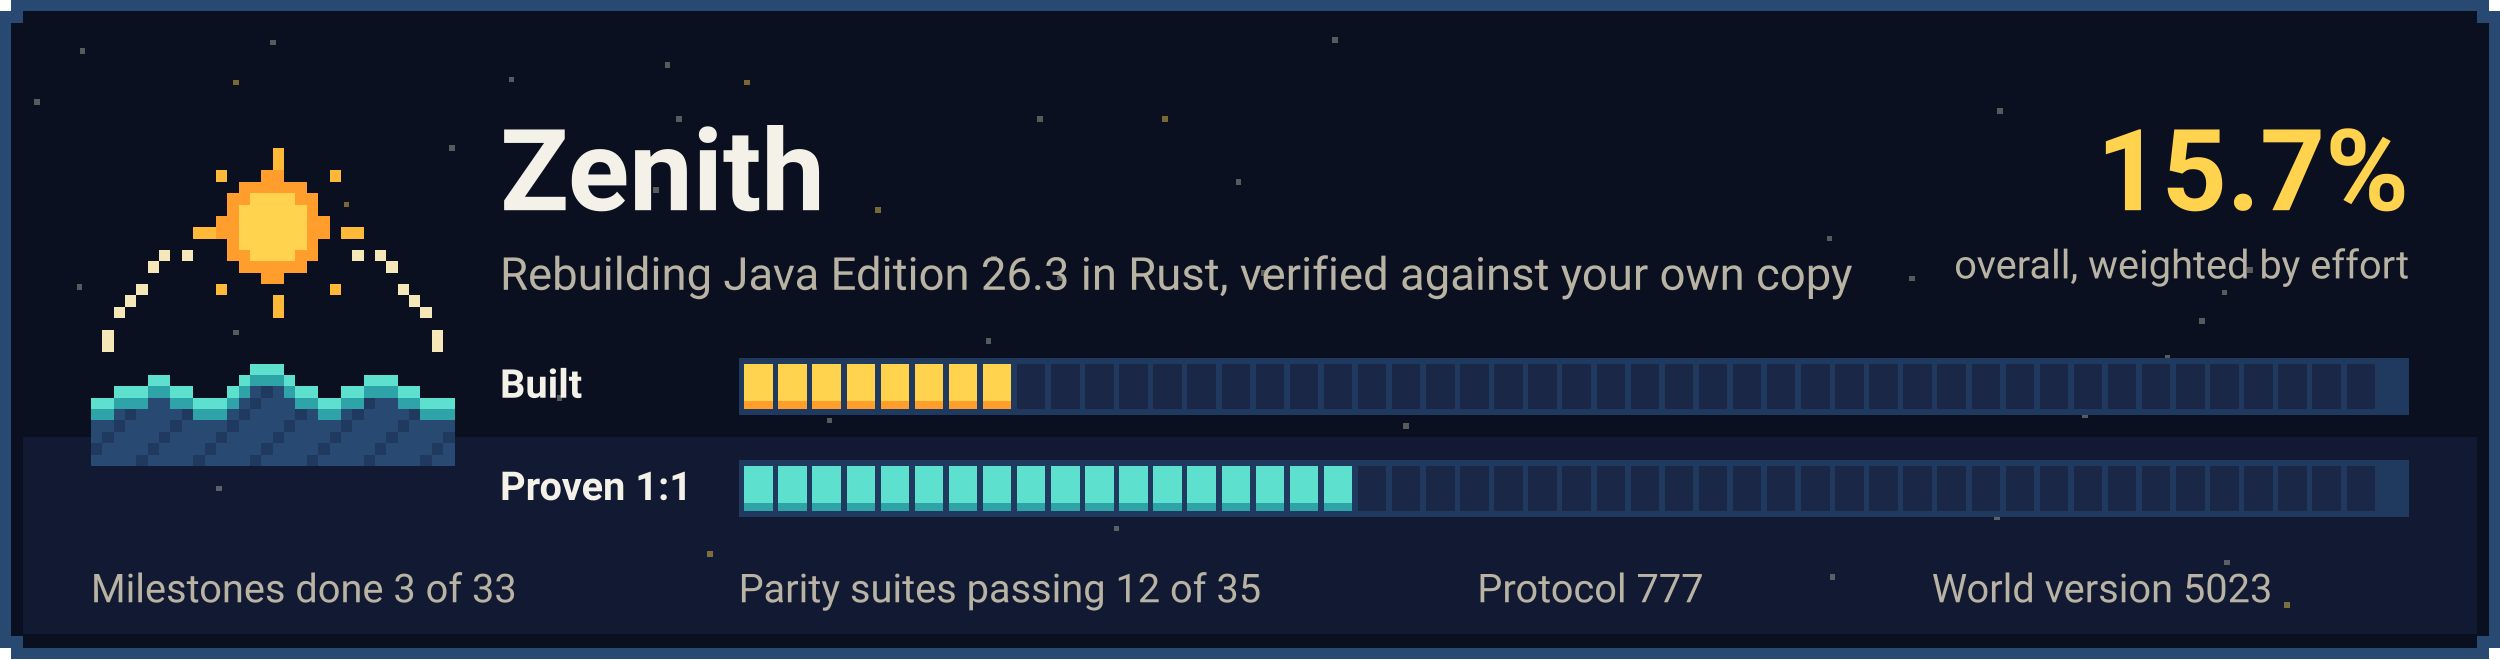
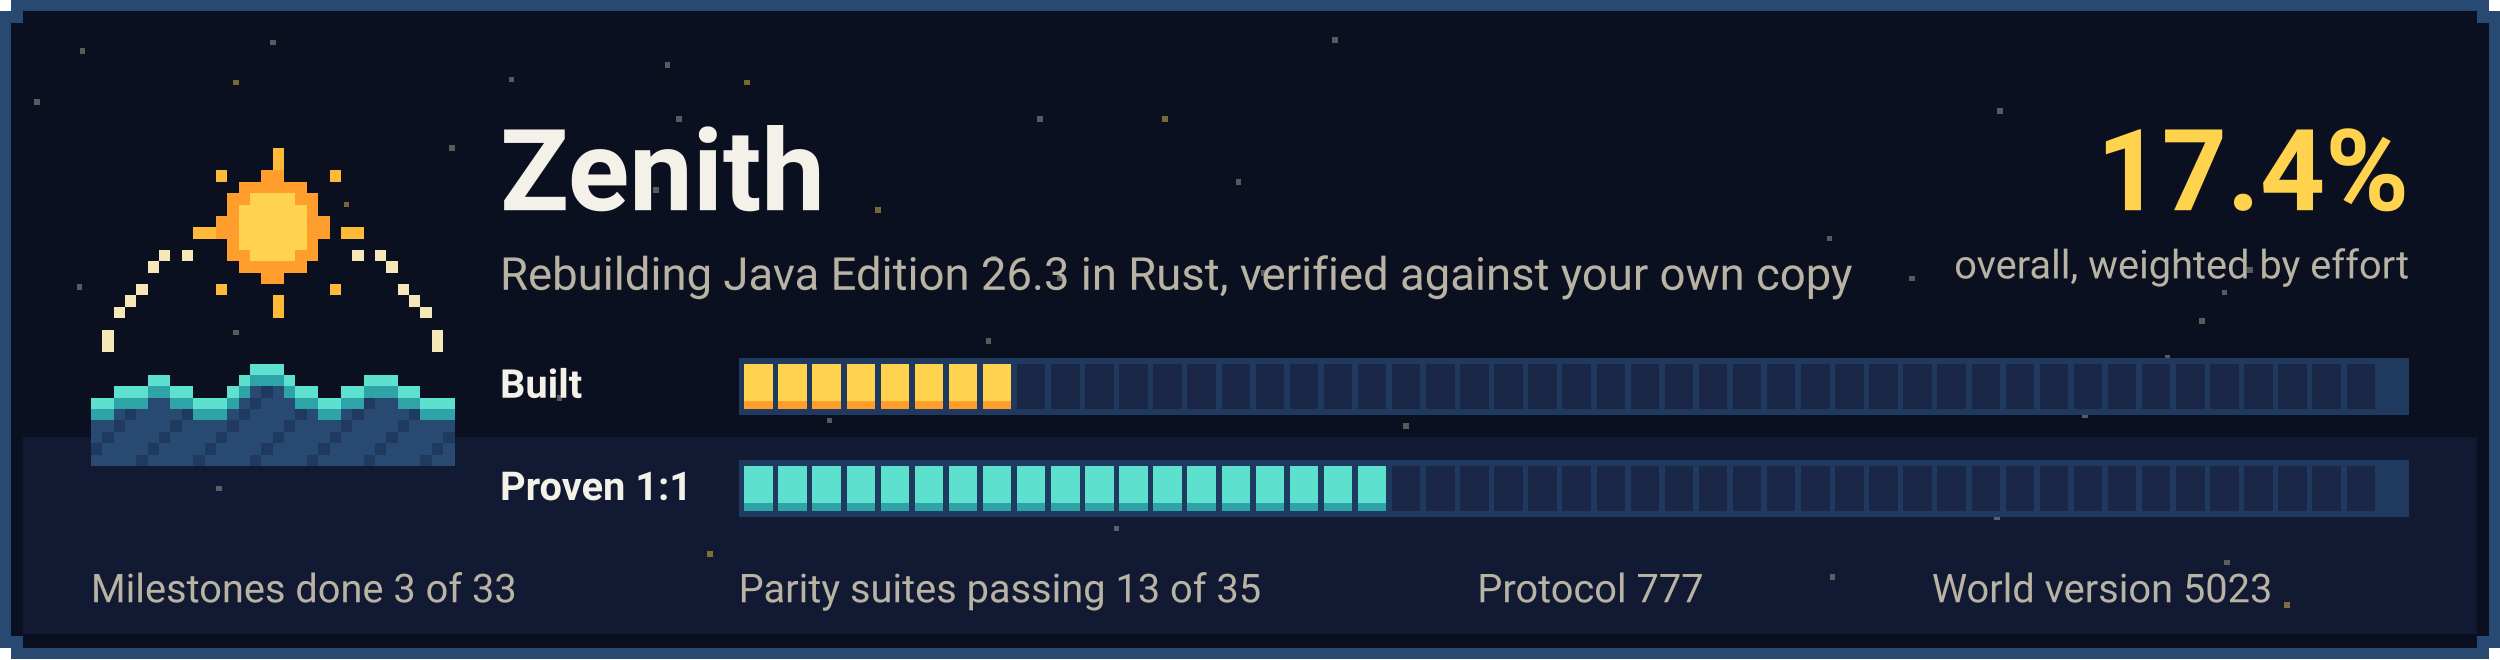
<svg xmlns="http://www.w3.org/2000/svg" width="880" height="232" viewBox="0 0 880 232" shape-rendering="crispEdges">
  <rect x="4" y="0" width="872" height="232" fill="#284A72" />
  <rect x="0" y="4" width="880" height="224" fill="#284A72" />
  <rect x="8" y="4" width="864" height="224" fill="#0B1020" />
  <rect x="4" y="8" width="872" height="216" fill="#0B1020" />
  <rect x="8" y="154" width="864" height="69" fill="#121A33" />
  <rect x="249" y="194" width="2" height="2" fill="#FFD34D" opacity="0.45" />
  <rect x="783" y="197" width="2" height="2" fill="#B9B3A3" opacity="0.45" />
  <rect x="409" y="41" width="2" height="2" fill="#FFD34D" opacity="0.45" />
  <rect x="703" y="38" width="2" height="2" fill="#B9B3A3" opacity="0.45" />
  <rect x="494" y="149" width="2" height="2" fill="#B9B3A3" opacity="0.45" />
  <rect x="702" y="181" width="2" height="2" fill="#B9B3A3" opacity="0.45" />
  <rect x="308" y="73" width="2" height="2" fill="#FFD34D" opacity="0.45" />
  <rect x="121" y="71" width="2" height="2" fill="#FFD34D" opacity="0.45" />
  <rect x="392" y="185" width="2" height="2" fill="#B9B3A3" opacity="0.45" />
  <rect x="435" y="63" width="2" height="2" fill="#B9B3A3" opacity="0.45" />
  <rect x="349" y="90" width="2" height="2" fill="#B9B3A3" opacity="0.45" />
  <rect x="672" y="97" width="2" height="2" fill="#B9B3A3" opacity="0.45" />
  <rect x="95" y="14" width="2" height="2" fill="#B9B3A3" opacity="0.45" />
  <rect x="28" y="17" width="2" height="2" fill="#B9B3A3" opacity="0.45" />
  <rect x="179" y="27" width="2" height="2" fill="#B9B3A3" opacity="0.45" />
  <rect x="12" y="35" width="2" height="2" fill="#B9B3A3" opacity="0.45" />
  <rect x="27" y="100" width="2" height="2" fill="#B9B3A3" opacity="0.45" />
  <rect x="82" y="28" width="2" height="2" fill="#FFD34D" opacity="0.45" />
  <rect x="597" y="126" width="2" height="2" fill="#B9B3A3" opacity="0.45" />
  <rect x="444" y="95" width="2" height="2" fill="#B9B3A3" opacity="0.45" />
  <rect x="76" y="171" width="2" height="2" fill="#B9B3A3" opacity="0.45" />
  <rect x="774" y="112" width="2" height="2" fill="#B9B3A3" opacity="0.45" />
  <rect x="733" y="145" width="2" height="2" fill="#B9B3A3" opacity="0.45" />
  <rect x="82" y="116" width="2" height="2" fill="#B9B3A3" opacity="0.45" />
  <rect x="643" y="83" width="2" height="2" fill="#B9B3A3" opacity="0.45" />
  <rect x="334" y="126" width="2" height="2" fill="#B9B3A3" opacity="0.45" />
  <rect x="234" y="22" width="2" height="2" fill="#B9B3A3" opacity="0.45" />
  <rect x="605" y="130" width="2" height="2" fill="#B9B3A3" opacity="0.45" />
  <rect x="262" y="28" width="2" height="2" fill="#FFD34D" opacity="0.45" />
  <rect x="804" y="212" width="2" height="2" fill="#FFD34D" opacity="0.45" />
  <rect x="363" y="139" width="2" height="2" fill="#B9B3A3" opacity="0.45" />
  <rect x="365" y="41" width="2" height="2" fill="#B9B3A3" opacity="0.45" />
  <rect x="782" y="102" width="2" height="2" fill="#B9B3A3" opacity="0.45" />
  <rect x="158" y="51" width="2" height="2" fill="#B9B3A3" opacity="0.45" />
  <rect x="466" y="162" width="2" height="2" fill="#B9B3A3" opacity="0.45" />
  <rect x="194" y="72" width="2" height="2" fill="#FFD34D" opacity="0.45" />
  <rect x="467" y="129" width="2" height="2" fill="#B9B3A3" opacity="0.45" />
  <rect x="37" y="156" width="2" height="2" fill="#B9B3A3" opacity="0.45" />
  <rect x="238" y="41" width="2" height="2" fill="#B9B3A3" opacity="0.45" />
  <rect x="372" y="97" width="2" height="2" fill="#B9B3A3" opacity="0.45" />
  <rect x="469" y="13" width="2" height="2" fill="#B9B3A3" opacity="0.45" />
  <rect x="762" y="125" width="2" height="2" fill="#B9B3A3" opacity="0.45" />
  <rect x="230" y="66" width="2" height="2" fill="#B9B3A3" opacity="0.45" />
  <rect x="291" y="147" width="2" height="2" fill="#B9B3A3" opacity="0.45" />
  <rect x="644" y="202" width="2" height="2" fill="#B9B3A3" opacity="0.45" />
  <rect x="347" y="119" width="2" height="2" fill="#B9B3A3" opacity="0.45" />
  <rect x="196" y="139" width="2" height="2" fill="#B9B3A3" opacity="0.45" />
  <rect x="791" y="94" width="2" height="2" fill="#B9B3A3" opacity="0.45" />
  <g transform="translate(32 36) scale(4)">
    <rect x="16" y="4" width="1" height="1" fill="#FFB938" />
    <rect x="16" y="5" width="1" height="1" fill="#FFB938" />
    <rect x="11" y="6" width="1" height="1" fill="#FFB938" />
    <rect x="15" y="6" width="1" height="1" fill="#FF9E2C" />
    <rect x="16" y="6" width="1" height="1" fill="#FF9E2C" />
    <rect x="21" y="6" width="1" height="1" fill="#FFB938" />
    <rect x="13" y="7" width="1" height="1" fill="#FF9E2C" />
    <rect x="14" y="7" width="1" height="1" fill="#FF9E2C" />
    <rect x="15" y="7" width="1" height="1" fill="#FF9E2C" />
    <rect x="16" y="7" width="1" height="1" fill="#FF9E2C" />
    <rect x="17" y="7" width="1" height="1" fill="#FF9E2C" />
    <rect x="18" y="7" width="1" height="1" fill="#FF9E2C" />
    <rect x="12" y="8" width="1" height="1" fill="#FF9E2C" />
    <rect x="13" y="8" width="1" height="1" fill="#FF9E2C" />
    <rect x="14" y="8" width="1" height="1" fill="#FFD34D" />
    <rect x="15" y="8" width="1" height="1" fill="#FFD34D" />
    <rect x="16" y="8" width="1" height="1" fill="#FFD34D" />
    <rect x="17" y="8" width="1" height="1" fill="#FFD34D" />
    <rect x="18" y="8" width="1" height="1" fill="#FF9E2C" />
    <rect x="19" y="8" width="1" height="1" fill="#FF9E2C" />
    <rect x="12" y="9" width="1" height="1" fill="#FF9E2C" />
    <rect x="13" y="9" width="1" height="1" fill="#FFD34D" />
    <rect x="14" y="9" width="1" height="1" fill="#FFD34D" />
    <rect x="15" y="9" width="1" height="1" fill="#FFD34D" />
    <rect x="16" y="9" width="1" height="1" fill="#FFD34D" />
    <rect x="17" y="9" width="1" height="1" fill="#FFD34D" />
    <rect x="18" y="9" width="1" height="1" fill="#FFD34D" />
    <rect x="19" y="9" width="1" height="1" fill="#FF9E2C" />
    <rect x="11" y="10" width="1" height="1" fill="#FF9E2C" />
    <rect x="12" y="10" width="1" height="1" fill="#FF9E2C" />
    <rect x="13" y="10" width="1" height="1" fill="#FFD34D" />
    <rect x="14" y="10" width="1" height="1" fill="#FFD34D" />
    <rect x="15" y="10" width="1" height="1" fill="#FFD34D" />
    <rect x="16" y="10" width="1" height="1" fill="#FFD34D" />
    <rect x="17" y="10" width="1" height="1" fill="#FFD34D" />
    <rect x="18" y="10" width="1" height="1" fill="#FFD34D" />
    <rect x="19" y="10" width="1" height="1" fill="#FF9E2C" />
    <rect x="20" y="10" width="1" height="1" fill="#FF9E2C" />
    <rect x="9" y="11" width="1" height="1" fill="#FFB938" />
    <rect x="10" y="11" width="1" height="1" fill="#FFB938" />
    <rect x="11" y="11" width="1" height="1" fill="#FF9E2C" />
    <rect x="12" y="11" width="1" height="1" fill="#FF9E2C" />
    <rect x="13" y="11" width="1" height="1" fill="#FFD34D" />
    <rect x="14" y="11" width="1" height="1" fill="#FFD34D" />
    <rect x="15" y="11" width="1" height="1" fill="#FFD34D" />
    <rect x="16" y="11" width="1" height="1" fill="#FFD34D" />
    <rect x="17" y="11" width="1" height="1" fill="#FFD34D" />
    <rect x="18" y="11" width="1" height="1" fill="#FFD34D" />
    <rect x="19" y="11" width="1" height="1" fill="#FF9E2C" />
    <rect x="20" y="11" width="1" height="1" fill="#FF9E2C" />
    <rect x="22" y="11" width="1" height="1" fill="#FFB938" />
    <rect x="23" y="11" width="1" height="1" fill="#FFB938" />
    <rect x="12" y="12" width="1" height="1" fill="#FF9E2C" />
    <rect x="13" y="12" width="1" height="1" fill="#FFD34D" />
    <rect x="14" y="12" width="1" height="1" fill="#FFD34D" />
    <rect x="15" y="12" width="1" height="1" fill="#FFD34D" />
    <rect x="16" y="12" width="1" height="1" fill="#FFD34D" />
    <rect x="17" y="12" width="1" height="1" fill="#FFD34D" />
    <rect x="18" y="12" width="1" height="1" fill="#FFD34D" />
    <rect x="19" y="12" width="1" height="1" fill="#FF9E2C" />
    <rect x="6" y="13" width="1" height="1" fill="#F6E7B8" />
    <rect x="8" y="13" width="1" height="1" fill="#F6E7B8" />
    <rect x="12" y="13" width="1" height="1" fill="#FF9E2C" />
    <rect x="13" y="13" width="1" height="1" fill="#FF9E2C" />
    <rect x="14" y="13" width="1" height="1" fill="#FFD34D" />
    <rect x="15" y="13" width="1" height="1" fill="#FFD34D" />
    <rect x="16" y="13" width="1" height="1" fill="#FFD34D" />
    <rect x="17" y="13" width="1" height="1" fill="#FFD34D" />
    <rect x="18" y="13" width="1" height="1" fill="#FF9E2C" />
    <rect x="19" y="13" width="1" height="1" fill="#FF9E2C" />
    <rect x="23" y="13" width="1" height="1" fill="#F6E7B8" />
    <rect x="25" y="13" width="1" height="1" fill="#F6E7B8" />
    <rect x="5" y="14" width="1" height="1" fill="#F6E7B8" />
    <rect x="13" y="14" width="1" height="1" fill="#FF9E2C" />
    <rect x="14" y="14" width="1" height="1" fill="#FF9E2C" />
    <rect x="15" y="14" width="1" height="1" fill="#FF9E2C" />
    <rect x="16" y="14" width="1" height="1" fill="#FF9E2C" />
    <rect x="17" y="14" width="1" height="1" fill="#FF9E2C" />
    <rect x="18" y="14" width="1" height="1" fill="#FF9E2C" />
    <rect x="26" y="14" width="1" height="1" fill="#F6E7B8" />
    <rect x="15" y="15" width="1" height="1" fill="#FF9E2C" />
    <rect x="16" y="15" width="1" height="1" fill="#FF9E2C" />
    <rect x="4" y="16" width="1" height="1" fill="#F6E7B8" />
    <rect x="11" y="16" width="1" height="1" fill="#FFB938" />
    <rect x="21" y="16" width="1" height="1" fill="#FFB938" />
    <rect x="27" y="16" width="1" height="1" fill="#F6E7B8" />
    <rect x="3" y="17" width="1" height="1" fill="#F6E7B8" />
    <rect x="16" y="17" width="1" height="1" fill="#FFB938" />
    <rect x="28" y="17" width="1" height="1" fill="#F6E7B8" />
    <rect x="2" y="18" width="1" height="1" fill="#F6E7B8" />
    <rect x="16" y="18" width="1" height="1" fill="#FFB938" />
    <rect x="29" y="18" width="1" height="1" fill="#F6E7B8" />
    <rect x="1" y="20" width="1" height="1" fill="#F6E7B8" />
    <rect x="30" y="20" width="1" height="1" fill="#F6E7B8" />
    <rect x="1" y="21" width="1" height="1" fill="#F6E7B8" />
    <rect x="30" y="21" width="1" height="1" fill="#F6E7B8" />
    <rect x="14" y="23" width="1" height="1" fill="#5EE0CF" />
    <rect x="15" y="23" width="1" height="1" fill="#5EE0CF" />
    <rect x="16" y="23" width="1" height="1" fill="#5EE0CF" />
    <rect x="5" y="24" width="1" height="1" fill="#5EE0CF" />
    <rect x="6" y="24" width="1" height="1" fill="#5EE0CF" />
    <rect x="13" y="24" width="1" height="1" fill="#5EE0CF" />
    <rect x="14" y="24" width="1" height="1" fill="#2EA3A8" />
    <rect x="15" y="24" width="1" height="1" fill="#2EA3A8" />
    <rect x="16" y="24" width="1" height="1" fill="#2EA3A8" />
    <rect x="17" y="24" width="1" height="1" fill="#5EE0CF" />
    <rect x="24" y="24" width="1" height="1" fill="#5EE0CF" />
    <rect x="25" y="24" width="1" height="1" fill="#5EE0CF" />
    <rect x="26" y="24" width="1" height="1" fill="#5EE0CF" />
    <rect x="2" y="25" width="1" height="1" fill="#5EE0CF" />
    <rect x="3" y="25" width="1" height="1" fill="#5EE0CF" />
    <rect x="4" y="25" width="1" height="1" fill="#5EE0CF" />
    <rect x="5" y="25" width="1" height="1" fill="#2EA3A8" />
    <rect x="6" y="25" width="1" height="1" fill="#2EA3A8" />
    <rect x="7" y="25" width="1" height="1" fill="#5EE0CF" />
    <rect x="8" y="25" width="1" height="1" fill="#5EE0CF" />
    <rect x="12" y="25" width="1" height="1" fill="#5EE0CF" />
    <rect x="13" y="25" width="1" height="1" fill="#2EA3A8" />
    <rect x="14" y="25" width="1" height="1" fill="#284A72" />
    <rect x="15" y="25" width="1" height="1" fill="#1F3A5E" />
    <rect x="16" y="25" width="1" height="1" fill="#284A72" />
    <rect x="17" y="25" width="1" height="1" fill="#2EA3A8" />
    <rect x="18" y="25" width="1" height="1" fill="#5EE0CF" />
    <rect x="19" y="25" width="1" height="1" fill="#5EE0CF" />
    <rect x="22" y="25" width="1" height="1" fill="#5EE0CF" />
    <rect x="23" y="25" width="1" height="1" fill="#5EE0CF" />
    <rect x="24" y="25" width="1" height="1" fill="#2EA3A8" />
    <rect x="25" y="25" width="1" height="1" fill="#2EA3A8" />
    <rect x="26" y="25" width="1" height="1" fill="#2EA3A8" />
    <rect x="27" y="25" width="1" height="1" fill="#5EE0CF" />
    <rect x="28" y="25" width="1" height="1" fill="#5EE0CF" />
    <rect x="0" y="26" width="1" height="1" fill="#5EE0CF" />
    <rect x="1" y="26" width="1" height="1" fill="#5EE0CF" />
    <rect x="2" y="26" width="1" height="1" fill="#2EA3A8" />
    <rect x="3" y="26" width="1" height="1" fill="#2EA3A8" />
    <rect x="4" y="26" width="1" height="1" fill="#2EA3A8" />
    <rect x="5" y="26" width="1" height="1" fill="#284A72" />
    <rect x="6" y="26" width="1" height="1" fill="#284A72" />
    <rect x="7" y="26" width="1" height="1" fill="#2EA3A8" />
    <rect x="8" y="26" width="1" height="1" fill="#2EA3A8" />
    <rect x="9" y="26" width="1" height="1" fill="#5EE0CF" />
    <rect x="10" y="26" width="1" height="1" fill="#5EE0CF" />
    <rect x="11" y="26" width="1" height="1" fill="#5EE0CF" />
    <rect x="12" y="26" width="1" height="1" fill="#2EA3A8" />
    <rect x="13" y="26" width="1" height="1" fill="#284A72" />
    <rect x="14" y="26" width="1" height="1" fill="#1F3A5E" />
    <rect x="15" y="26" width="1" height="1" fill="#284A72" />
    <rect x="16" y="26" width="1" height="1" fill="#284A72" />
    <rect x="17" y="26" width="1" height="1" fill="#284A72" />
    <rect x="18" y="26" width="1" height="1" fill="#2EA3A8" />
    <rect x="19" y="26" width="1" height="1" fill="#2EA3A8" />
    <rect x="20" y="26" width="1" height="1" fill="#5EE0CF" />
    <rect x="21" y="26" width="1" height="1" fill="#5EE0CF" />
    <rect x="22" y="26" width="1" height="1" fill="#2EA3A8" />
    <rect x="23" y="26" width="1" height="1" fill="#2EA3A8" />
    <rect x="24" y="26" width="1" height="1" fill="#1F3A5E" />
    <rect x="25" y="26" width="1" height="1" fill="#284A72" />
    <rect x="26" y="26" width="1" height="1" fill="#284A72" />
    <rect x="27" y="26" width="1" height="1" fill="#2EA3A8" />
    <rect x="28" y="26" width="1" height="1" fill="#2EA3A8" />
    <rect x="29" y="26" width="1" height="1" fill="#5EE0CF" />
    <rect x="30" y="26" width="1" height="1" fill="#5EE0CF" />
    <rect x="31" y="26" width="1" height="1" fill="#5EE0CF" />
    <rect x="0" y="27" width="1" height="1" fill="#2EA3A8" />
    <rect x="1" y="27" width="1" height="1" fill="#2EA3A8" />
    <rect x="2" y="27" width="1" height="1" fill="#284A72" />
    <rect x="3" y="27" width="1" height="1" fill="#1F3A5E" />
    <rect x="4" y="27" width="1" height="1" fill="#284A72" />
    <rect x="5" y="27" width="1" height="1" fill="#284A72" />
    <rect x="6" y="27" width="1" height="1" fill="#284A72" />
    <rect x="7" y="27" width="1" height="1" fill="#284A72" />
    <rect x="8" y="27" width="1" height="1" fill="#1F3A5E" />
    <rect x="9" y="27" width="1" height="1" fill="#2EA3A8" />
    <rect x="10" y="27" width="1" height="1" fill="#2EA3A8" />
    <rect x="11" y="27" width="1" height="1" fill="#2EA3A8" />
    <rect x="12" y="27" width="1" height="1" fill="#284A72" />
    <rect x="13" y="27" width="1" height="1" fill="#1F3A5E" />
    <rect x="14" y="27" width="1" height="1" fill="#284A72" />
    <rect x="15" y="27" width="1" height="1" fill="#284A72" />
    <rect x="16" y="27" width="1" height="1" fill="#284A72" />
    <rect x="17" y="27" width="1" height="1" fill="#284A72" />
    <rect x="18" y="27" width="1" height="1" fill="#1F3A5E" />
    <rect x="19" y="27" width="1" height="1" fill="#284A72" />
    <rect x="20" y="27" width="1" height="1" fill="#2EA3A8" />
    <rect x="21" y="27" width="1" height="1" fill="#2EA3A8" />
    <rect x="22" y="27" width="1" height="1" fill="#284A72" />
    <rect x="23" y="27" width="1" height="1" fill="#1F3A5E" />
    <rect x="24" y="27" width="1" height="1" fill="#284A72" />
    <rect x="25" y="27" width="1" height="1" fill="#284A72" />
    <rect x="26" y="27" width="1" height="1" fill="#284A72" />
    <rect x="27" y="27" width="1" height="1" fill="#284A72" />
    <rect x="28" y="27" width="1" height="1" fill="#1F3A5E" />
    <rect x="29" y="27" width="1" height="1" fill="#2EA3A8" />
    <rect x="30" y="27" width="1" height="1" fill="#2EA3A8" />
    <rect x="31" y="27" width="1" height="1" fill="#2EA3A8" />
    <rect x="0" y="28" width="1" height="1" fill="#284A72" />
    <rect x="1" y="28" width="1" height="1" fill="#284A72" />
    <rect x="2" y="28" width="1" height="1" fill="#1F3A5E" />
    <rect x="3" y="28" width="1" height="1" fill="#284A72" />
    <rect x="4" y="28" width="1" height="1" fill="#284A72" />
    <rect x="5" y="28" width="1" height="1" fill="#284A72" />
    <rect x="6" y="28" width="1" height="1" fill="#284A72" />
    <rect x="7" y="28" width="1" height="1" fill="#1F3A5E" />
    <rect x="8" y="28" width="1" height="1" fill="#284A72" />
    <rect x="9" y="28" width="1" height="1" fill="#284A72" />
    <rect x="10" y="28" width="1" height="1" fill="#284A72" />
    <rect x="11" y="28" width="1" height="1" fill="#284A72" />
    <rect x="12" y="28" width="1" height="1" fill="#1F3A5E" />
    <rect x="13" y="28" width="1" height="1" fill="#284A72" />
    <rect x="14" y="28" width="1" height="1" fill="#284A72" />
    <rect x="15" y="28" width="1" height="1" fill="#284A72" />
    <rect x="16" y="28" width="1" height="1" fill="#284A72" />
    <rect x="17" y="28" width="1" height="1" fill="#1F3A5E" />
    <rect x="18" y="28" width="1" height="1" fill="#284A72" />
    <rect x="19" y="28" width="1" height="1" fill="#284A72" />
    <rect x="20" y="28" width="1" height="1" fill="#284A72" />
    <rect x="21" y="28" width="1" height="1" fill="#284A72" />
    <rect x="22" y="28" width="1" height="1" fill="#1F3A5E" />
    <rect x="23" y="28" width="1" height="1" fill="#284A72" />
    <rect x="24" y="28" width="1" height="1" fill="#284A72" />
    <rect x="25" y="28" width="1" height="1" fill="#284A72" />
    <rect x="26" y="28" width="1" height="1" fill="#284A72" />
    <rect x="27" y="28" width="1" height="1" fill="#1F3A5E" />
    <rect x="28" y="28" width="1" height="1" fill="#284A72" />
    <rect x="29" y="28" width="1" height="1" fill="#284A72" />
    <rect x="30" y="28" width="1" height="1" fill="#284A72" />
    <rect x="31" y="28" width="1" height="1" fill="#284A72" />
    <rect x="0" y="29" width="1" height="1" fill="#284A72" />
    <rect x="1" y="29" width="1" height="1" fill="#1F3A5E" />
    <rect x="2" y="29" width="1" height="1" fill="#284A72" />
    <rect x="3" y="29" width="1" height="1" fill="#284A72" />
    <rect x="4" y="29" width="1" height="1" fill="#284A72" />
    <rect x="5" y="29" width="1" height="1" fill="#284A72" />
    <rect x="6" y="29" width="1" height="1" fill="#1F3A5E" />
    <rect x="7" y="29" width="1" height="1" fill="#284A72" />
    <rect x="8" y="29" width="1" height="1" fill="#284A72" />
    <rect x="9" y="29" width="1" height="1" fill="#284A72" />
    <rect x="10" y="29" width="1" height="1" fill="#284A72" />
    <rect x="11" y="29" width="1" height="1" fill="#1F3A5E" />
    <rect x="12" y="29" width="1" height="1" fill="#284A72" />
    <rect x="13" y="29" width="1" height="1" fill="#284A72" />
    <rect x="14" y="29" width="1" height="1" fill="#284A72" />
    <rect x="15" y="29" width="1" height="1" fill="#284A72" />
    <rect x="16" y="29" width="1" height="1" fill="#1F3A5E" />
    <rect x="17" y="29" width="1" height="1" fill="#284A72" />
    <rect x="18" y="29" width="1" height="1" fill="#284A72" />
    <rect x="19" y="29" width="1" height="1" fill="#284A72" />
    <rect x="20" y="29" width="1" height="1" fill="#284A72" />
    <rect x="21" y="29" width="1" height="1" fill="#1F3A5E" />
    <rect x="22" y="29" width="1" height="1" fill="#284A72" />
    <rect x="23" y="29" width="1" height="1" fill="#284A72" />
    <rect x="24" y="29" width="1" height="1" fill="#284A72" />
    <rect x="25" y="29" width="1" height="1" fill="#284A72" />
    <rect x="26" y="29" width="1" height="1" fill="#1F3A5E" />
    <rect x="27" y="29" width="1" height="1" fill="#284A72" />
    <rect x="28" y="29" width="1" height="1" fill="#284A72" />
    <rect x="29" y="29" width="1" height="1" fill="#284A72" />
    <rect x="30" y="29" width="1" height="1" fill="#284A72" />
    <rect x="31" y="29" width="1" height="1" fill="#1F3A5E" />
    <rect x="0" y="30" width="1" height="1" fill="#1F3A5E" />
    <rect x="1" y="30" width="1" height="1" fill="#284A72" />
    <rect x="2" y="30" width="1" height="1" fill="#284A72" />
    <rect x="3" y="30" width="1" height="1" fill="#284A72" />
    <rect x="4" y="30" width="1" height="1" fill="#284A72" />
    <rect x="5" y="30" width="1" height="1" fill="#1F3A5E" />
    <rect x="6" y="30" width="1" height="1" fill="#284A72" />
    <rect x="7" y="30" width="1" height="1" fill="#284A72" />
    <rect x="8" y="30" width="1" height="1" fill="#284A72" />
    <rect x="9" y="30" width="1" height="1" fill="#284A72" />
    <rect x="10" y="30" width="1" height="1" fill="#1F3A5E" />
    <rect x="11" y="30" width="1" height="1" fill="#284A72" />
    <rect x="12" y="30" width="1" height="1" fill="#284A72" />
    <rect x="13" y="30" width="1" height="1" fill="#284A72" />
    <rect x="14" y="30" width="1" height="1" fill="#284A72" />
    <rect x="15" y="30" width="1" height="1" fill="#1F3A5E" />
    <rect x="16" y="30" width="1" height="1" fill="#284A72" />
    <rect x="17" y="30" width="1" height="1" fill="#284A72" />
    <rect x="18" y="30" width="1" height="1" fill="#284A72" />
    <rect x="19" y="30" width="1" height="1" fill="#284A72" />
    <rect x="20" y="30" width="1" height="1" fill="#1F3A5E" />
    <rect x="21" y="30" width="1" height="1" fill="#284A72" />
    <rect x="22" y="30" width="1" height="1" fill="#284A72" />
    <rect x="23" y="30" width="1" height="1" fill="#284A72" />
    <rect x="24" y="30" width="1" height="1" fill="#284A72" />
    <rect x="25" y="30" width="1" height="1" fill="#1F3A5E" />
    <rect x="26" y="30" width="1" height="1" fill="#284A72" />
    <rect x="27" y="30" width="1" height="1" fill="#284A72" />
    <rect x="28" y="30" width="1" height="1" fill="#284A72" />
    <rect x="29" y="30" width="1" height="1" fill="#284A72" />
    <rect x="30" y="30" width="1" height="1" fill="#1F3A5E" />
    <rect x="31" y="30" width="1" height="1" fill="#284A72" />
    <rect x="0" y="31" width="1" height="1" fill="#284A72" />
    <rect x="1" y="31" width="1" height="1" fill="#284A72" />
    <rect x="2" y="31" width="1" height="1" fill="#284A72" />
    <rect x="3" y="31" width="1" height="1" fill="#284A72" />
    <rect x="4" y="31" width="1" height="1" fill="#1F3A5E" />
    <rect x="5" y="31" width="1" height="1" fill="#284A72" />
    <rect x="6" y="31" width="1" height="1" fill="#284A72" />
    <rect x="7" y="31" width="1" height="1" fill="#284A72" />
    <rect x="8" y="31" width="1" height="1" fill="#284A72" />
    <rect x="9" y="31" width="1" height="1" fill="#1F3A5E" />
    <rect x="10" y="31" width="1" height="1" fill="#284A72" />
    <rect x="11" y="31" width="1" height="1" fill="#284A72" />
    <rect x="12" y="31" width="1" height="1" fill="#284A72" />
    <rect x="13" y="31" width="1" height="1" fill="#284A72" />
    <rect x="14" y="31" width="1" height="1" fill="#1F3A5E" />
    <rect x="15" y="31" width="1" height="1" fill="#284A72" />
    <rect x="16" y="31" width="1" height="1" fill="#284A72" />
    <rect x="17" y="31" width="1" height="1" fill="#284A72" />
    <rect x="18" y="31" width="1" height="1" fill="#284A72" />
    <rect x="19" y="31" width="1" height="1" fill="#1F3A5E" />
    <rect x="20" y="31" width="1" height="1" fill="#284A72" />
    <rect x="21" y="31" width="1" height="1" fill="#284A72" />
    <rect x="22" y="31" width="1" height="1" fill="#284A72" />
    <rect x="23" y="31" width="1" height="1" fill="#284A72" />
    <rect x="24" y="31" width="1" height="1" fill="#1F3A5E" />
    <rect x="25" y="31" width="1" height="1" fill="#284A72" />
    <rect x="26" y="31" width="1" height="1" fill="#284A72" />
    <rect x="27" y="31" width="1" height="1" fill="#284A72" />
    <rect x="28" y="31" width="1" height="1" fill="#284A72" />
    <rect x="29" y="31" width="1" height="1" fill="#1F3A5E" />
    <rect x="30" y="31" width="1" height="1" fill="#284A72" />
    <rect x="31" y="31" width="1" height="1" fill="#284A72" />
  </g>
  <text x="176" y="74" font-family="'Pixelify Sans', ui-sans-serif, system-ui, -apple-system, 'Segoe UI', Roboto, sans-serif" font-size="40" font-weight="700" fill="#F4F1E8" text-anchor="start">Zenith</text>
  <text x="176" y="102" font-family="'Pixelify Sans', ui-sans-serif, system-ui, -apple-system, 'Segoe UI', Roboto, sans-serif" font-size="16" font-weight="400" fill="#B9B3A3" text-anchor="start">Rebuilding Java Edition 26.3 in Rust, verified against your own copy</text>
-   <text x="848" y="74" font-family="'Pixelify Sans', ui-sans-serif, system-ui, -apple-system, 'Segoe UI', Roboto, sans-serif" font-size="40" font-weight="700" fill="#FFD34D" text-anchor="end">15.7%</text>
+   <text x="848" y="74" font-family="'Pixelify Sans', ui-sans-serif, system-ui, -apple-system, 'Segoe UI', Roboto, sans-serif" font-size="40" font-weight="700" fill="#FFD34D" text-anchor="end">17.4%</text>
  <text x="848" y="98" font-family="'Pixelify Sans', ui-sans-serif, system-ui, -apple-system, 'Segoe UI', Roboto, sans-serif" font-size="14" font-weight="400" fill="#B9B3A3" text-anchor="end">overall, weighted by effort</text>
  <text x="176" y="140" font-family="'Pixelify Sans', ui-sans-serif, system-ui, -apple-system, 'Segoe UI', Roboto, sans-serif" font-size="14" font-weight="600" fill="#F4F1E8" text-anchor="start">Built</text>
  <rect x="260" y="126" width="588" height="20" fill="#1F3A5E" />
  <rect x="262" y="128" width="10" height="16" fill="#FFD34D" />
  <rect x="262" y="141" width="10" height="3" fill="#FF9E2C" />
  <rect x="274" y="128" width="10" height="16" fill="#FFD34D" />
  <rect x="274" y="141" width="10" height="3" fill="#FF9E2C" />
  <rect x="286" y="128" width="10" height="16" fill="#FFD34D" />
  <rect x="286" y="141" width="10" height="3" fill="#FF9E2C" />
  <rect x="298" y="128" width="10" height="16" fill="#FFD34D" />
  <rect x="298" y="141" width="10" height="3" fill="#FF9E2C" />
  <rect x="310" y="128" width="10" height="16" fill="#FFD34D" />
  <rect x="310" y="141" width="10" height="3" fill="#FF9E2C" />
  <rect x="322" y="128" width="10" height="16" fill="#FFD34D" />
  <rect x="322" y="141" width="10" height="3" fill="#FF9E2C" />
  <rect x="334" y="128" width="10" height="16" fill="#FFD34D" />
  <rect x="334" y="141" width="10" height="3" fill="#FF9E2C" />
  <rect x="346" y="128" width="10" height="16" fill="#FFD34D" />
  <rect x="346" y="141" width="10" height="3" fill="#FF9E2C" />
  <rect x="358" y="128" width="10" height="16" fill="#1B2747" />
  <rect x="370" y="128" width="10" height="16" fill="#1B2747" />
  <rect x="382" y="128" width="10" height="16" fill="#1B2747" />
  <rect x="394" y="128" width="10" height="16" fill="#1B2747" />
  <rect x="406" y="128" width="10" height="16" fill="#1B2747" />
  <rect x="418" y="128" width="10" height="16" fill="#1B2747" />
  <rect x="430" y="128" width="10" height="16" fill="#1B2747" />
  <rect x="442" y="128" width="10" height="16" fill="#1B2747" />
  <rect x="454" y="128" width="10" height="16" fill="#1B2747" />
  <rect x="466" y="128" width="10" height="16" fill="#1B2747" />
  <rect x="478" y="128" width="10" height="16" fill="#1B2747" />
  <rect x="490" y="128" width="10" height="16" fill="#1B2747" />
  <rect x="502" y="128" width="10" height="16" fill="#1B2747" />
  <rect x="514" y="128" width="10" height="16" fill="#1B2747" />
  <rect x="526" y="128" width="10" height="16" fill="#1B2747" />
  <rect x="538" y="128" width="10" height="16" fill="#1B2747" />
  <rect x="550" y="128" width="10" height="16" fill="#1B2747" />
  <rect x="562" y="128" width="10" height="16" fill="#1B2747" />
  <rect x="574" y="128" width="10" height="16" fill="#1B2747" />
  <rect x="586" y="128" width="10" height="16" fill="#1B2747" />
  <rect x="598" y="128" width="10" height="16" fill="#1B2747" />
  <rect x="610" y="128" width="10" height="16" fill="#1B2747" />
  <rect x="622" y="128" width="10" height="16" fill="#1B2747" />
  <rect x="634" y="128" width="10" height="16" fill="#1B2747" />
  <rect x="646" y="128" width="10" height="16" fill="#1B2747" />
  <rect x="658" y="128" width="10" height="16" fill="#1B2747" />
  <rect x="670" y="128" width="10" height="16" fill="#1B2747" />
  <rect x="682" y="128" width="10" height="16" fill="#1B2747" />
  <rect x="694" y="128" width="10" height="16" fill="#1B2747" />
  <rect x="706" y="128" width="10" height="16" fill="#1B2747" />
  <rect x="718" y="128" width="10" height="16" fill="#1B2747" />
  <rect x="730" y="128" width="10" height="16" fill="#1B2747" />
  <rect x="742" y="128" width="10" height="16" fill="#1B2747" />
  <rect x="754" y="128" width="10" height="16" fill="#1B2747" />
  <rect x="766" y="128" width="10" height="16" fill="#1B2747" />
  <rect x="778" y="128" width="10" height="16" fill="#1B2747" />
  <rect x="790" y="128" width="10" height="16" fill="#1B2747" />
  <rect x="802" y="128" width="10" height="16" fill="#1B2747" />
  <rect x="814" y="128" width="10" height="16" fill="#1B2747" />
  <rect x="826" y="128" width="10" height="16" fill="#1B2747" />
  <text x="176" y="176" font-family="'Pixelify Sans', ui-sans-serif, system-ui, -apple-system, 'Segoe UI', Roboto, sans-serif" font-size="14" font-weight="600" fill="#F4F1E8" text-anchor="start">Proven 1:1</text>
  <rect x="260" y="162" width="588" height="20" fill="#1F3A5E" />
  <rect x="262" y="164" width="10" height="16" fill="#5EE0CF" />
  <rect x="262" y="177" width="10" height="3" fill="#2EA3A8" />
  <rect x="274" y="164" width="10" height="16" fill="#5EE0CF" />
  <rect x="274" y="177" width="10" height="3" fill="#2EA3A8" />
  <rect x="286" y="164" width="10" height="16" fill="#5EE0CF" />
  <rect x="286" y="177" width="10" height="3" fill="#2EA3A8" />
  <rect x="298" y="164" width="10" height="16" fill="#5EE0CF" />
  <rect x="298" y="177" width="10" height="3" fill="#2EA3A8" />
  <rect x="310" y="164" width="10" height="16" fill="#5EE0CF" />
  <rect x="310" y="177" width="10" height="3" fill="#2EA3A8" />
  <rect x="322" y="164" width="10" height="16" fill="#5EE0CF" />
  <rect x="322" y="177" width="10" height="3" fill="#2EA3A8" />
  <rect x="334" y="164" width="10" height="16" fill="#5EE0CF" />
  <rect x="334" y="177" width="10" height="3" fill="#2EA3A8" />
  <rect x="346" y="164" width="10" height="16" fill="#5EE0CF" />
  <rect x="346" y="177" width="10" height="3" fill="#2EA3A8" />
  <rect x="358" y="164" width="10" height="16" fill="#5EE0CF" />
  <rect x="358" y="177" width="10" height="3" fill="#2EA3A8" />
  <rect x="370" y="164" width="10" height="16" fill="#5EE0CF" />
  <rect x="370" y="177" width="10" height="3" fill="#2EA3A8" />
  <rect x="382" y="164" width="10" height="16" fill="#5EE0CF" />
  <rect x="382" y="177" width="10" height="3" fill="#2EA3A8" />
  <rect x="394" y="164" width="10" height="16" fill="#5EE0CF" />
  <rect x="394" y="177" width="10" height="3" fill="#2EA3A8" />
  <rect x="406" y="164" width="10" height="16" fill="#5EE0CF" />
  <rect x="406" y="177" width="10" height="3" fill="#2EA3A8" />
  <rect x="418" y="164" width="10" height="16" fill="#5EE0CF" />
  <rect x="418" y="177" width="10" height="3" fill="#2EA3A8" />
  <rect x="430" y="164" width="10" height="16" fill="#5EE0CF" />
  <rect x="430" y="177" width="10" height="3" fill="#2EA3A8" />
  <rect x="442" y="164" width="10" height="16" fill="#5EE0CF" />
  <rect x="442" y="177" width="10" height="3" fill="#2EA3A8" />
  <rect x="454" y="164" width="10" height="16" fill="#5EE0CF" />
  <rect x="454" y="177" width="10" height="3" fill="#2EA3A8" />
  <rect x="466" y="164" width="10" height="16" fill="#5EE0CF" />
  <rect x="466" y="177" width="10" height="3" fill="#2EA3A8" />
-   <rect x="478" y="164" width="10" height="16" fill="#1B2747" />
+   <rect x="478" y="164" width="10" height="16" fill="#5EE0CF" />
+   <rect x="478" y="177" width="10" height="3" fill="#2EA3A8" />
  <rect x="490" y="164" width="10" height="16" fill="#1B2747" />
  <rect x="502" y="164" width="10" height="16" fill="#1B2747" />
  <rect x="514" y="164" width="10" height="16" fill="#1B2747" />
  <rect x="526" y="164" width="10" height="16" fill="#1B2747" />
  <rect x="538" y="164" width="10" height="16" fill="#1B2747" />
  <rect x="550" y="164" width="10" height="16" fill="#1B2747" />
  <rect x="562" y="164" width="10" height="16" fill="#1B2747" />
  <rect x="574" y="164" width="10" height="16" fill="#1B2747" />
  <rect x="586" y="164" width="10" height="16" fill="#1B2747" />
  <rect x="598" y="164" width="10" height="16" fill="#1B2747" />
  <rect x="610" y="164" width="10" height="16" fill="#1B2747" />
  <rect x="622" y="164" width="10" height="16" fill="#1B2747" />
  <rect x="634" y="164" width="10" height="16" fill="#1B2747" />
  <rect x="646" y="164" width="10" height="16" fill="#1B2747" />
  <rect x="658" y="164" width="10" height="16" fill="#1B2747" />
  <rect x="670" y="164" width="10" height="16" fill="#1B2747" />
  <rect x="682" y="164" width="10" height="16" fill="#1B2747" />
  <rect x="694" y="164" width="10" height="16" fill="#1B2747" />
  <rect x="706" y="164" width="10" height="16" fill="#1B2747" />
  <rect x="718" y="164" width="10" height="16" fill="#1B2747" />
  <rect x="730" y="164" width="10" height="16" fill="#1B2747" />
  <rect x="742" y="164" width="10" height="16" fill="#1B2747" />
  <rect x="754" y="164" width="10" height="16" fill="#1B2747" />
  <rect x="766" y="164" width="10" height="16" fill="#1B2747" />
  <rect x="778" y="164" width="10" height="16" fill="#1B2747" />
  <rect x="790" y="164" width="10" height="16" fill="#1B2747" />
  <rect x="802" y="164" width="10" height="16" fill="#1B2747" />
  <rect x="814" y="164" width="10" height="16" fill="#1B2747" />
  <rect x="826" y="164" width="10" height="16" fill="#1B2747" />
  <text x="32" y="212" font-family="'Pixelify Sans', ui-sans-serif, system-ui, -apple-system, 'Segoe UI', Roboto, sans-serif" font-size="14" font-weight="400" fill="#B9B3A3" text-anchor="start">Milestones done 3 of 33</text>
-   <text x="260" y="212" font-family="'Pixelify Sans', ui-sans-serif, system-ui, -apple-system, 'Segoe UI', Roboto, sans-serif" font-size="14" font-weight="400" fill="#B9B3A3" text-anchor="start">Parity suites passing 12 of 35</text>
+   <text x="260" y="212" font-family="'Pixelify Sans', ui-sans-serif, system-ui, -apple-system, 'Segoe UI', Roboto, sans-serif" font-size="14" font-weight="400" fill="#B9B3A3" text-anchor="start">Parity suites passing 13 of 35</text>
  <text x="520" y="212" font-family="'Pixelify Sans', ui-sans-serif, system-ui, -apple-system, 'Segoe UI', Roboto, sans-serif" font-size="14" font-weight="400" fill="#B9B3A3" text-anchor="start">Protocol 777</text>
  <text x="680" y="212" font-family="'Pixelify Sans', ui-sans-serif, system-ui, -apple-system, 'Segoe UI', Roboto, sans-serif" font-size="14" font-weight="400" fill="#B9B3A3" text-anchor="start">World version 5023</text>
</svg>
